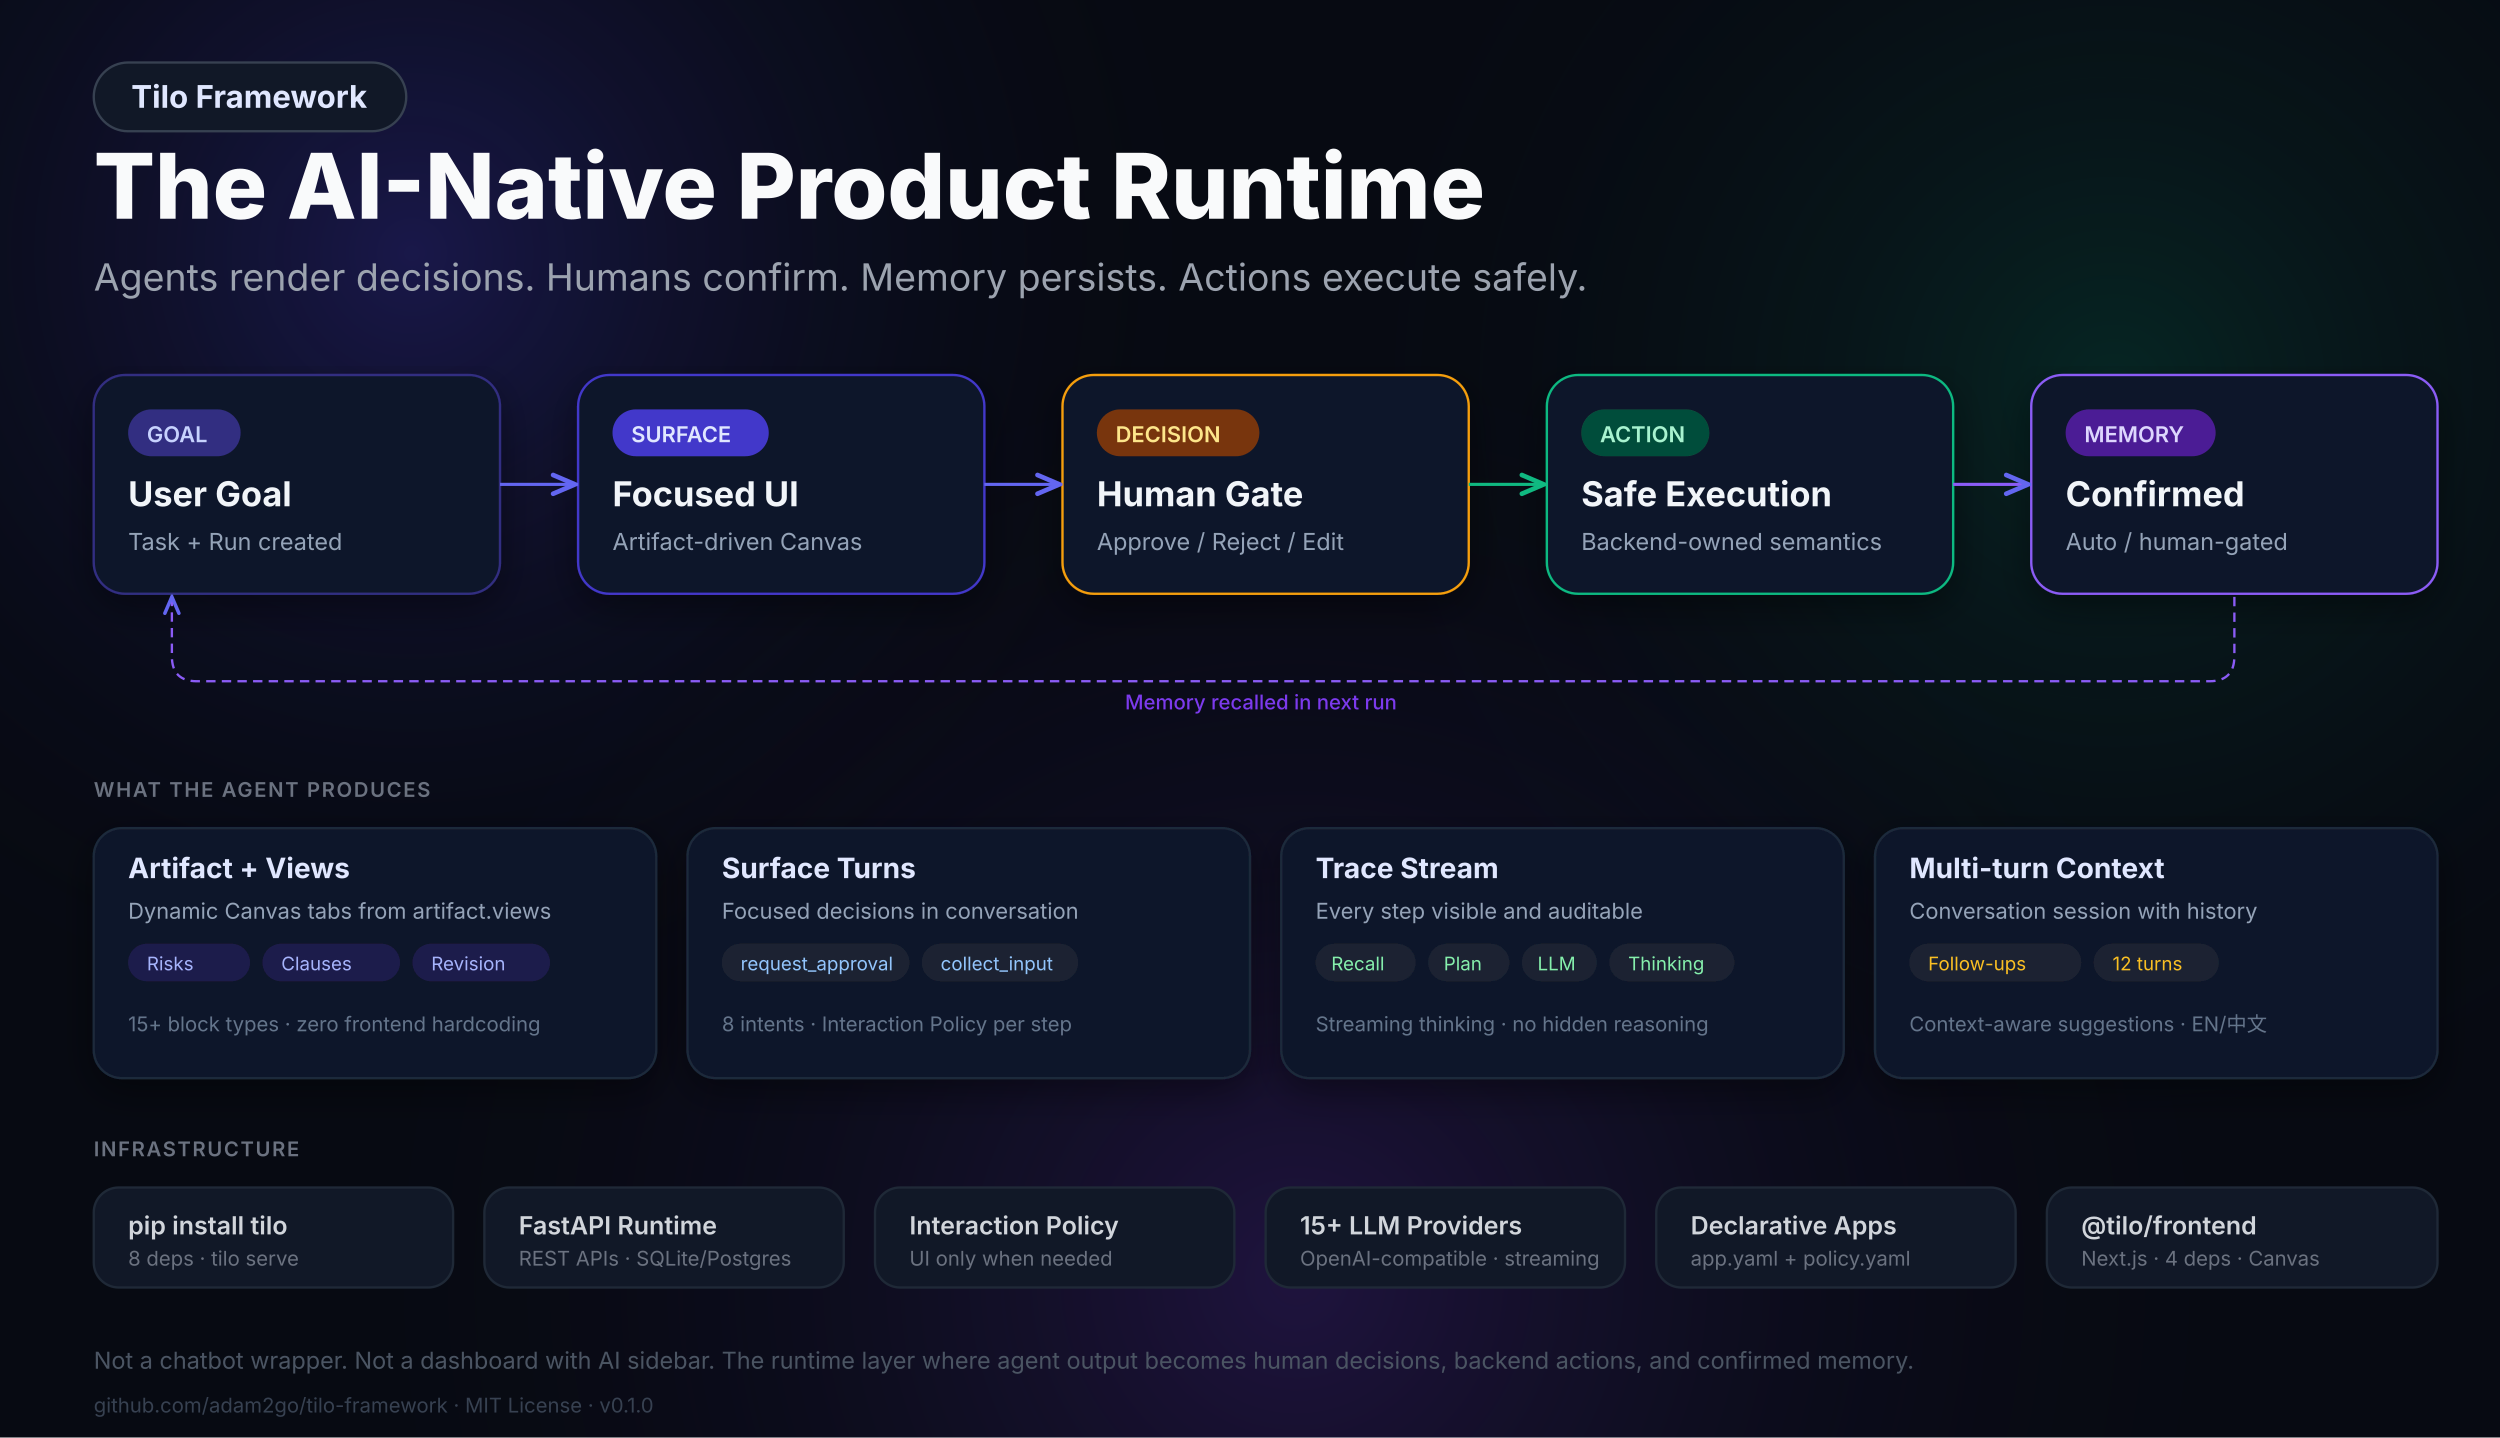
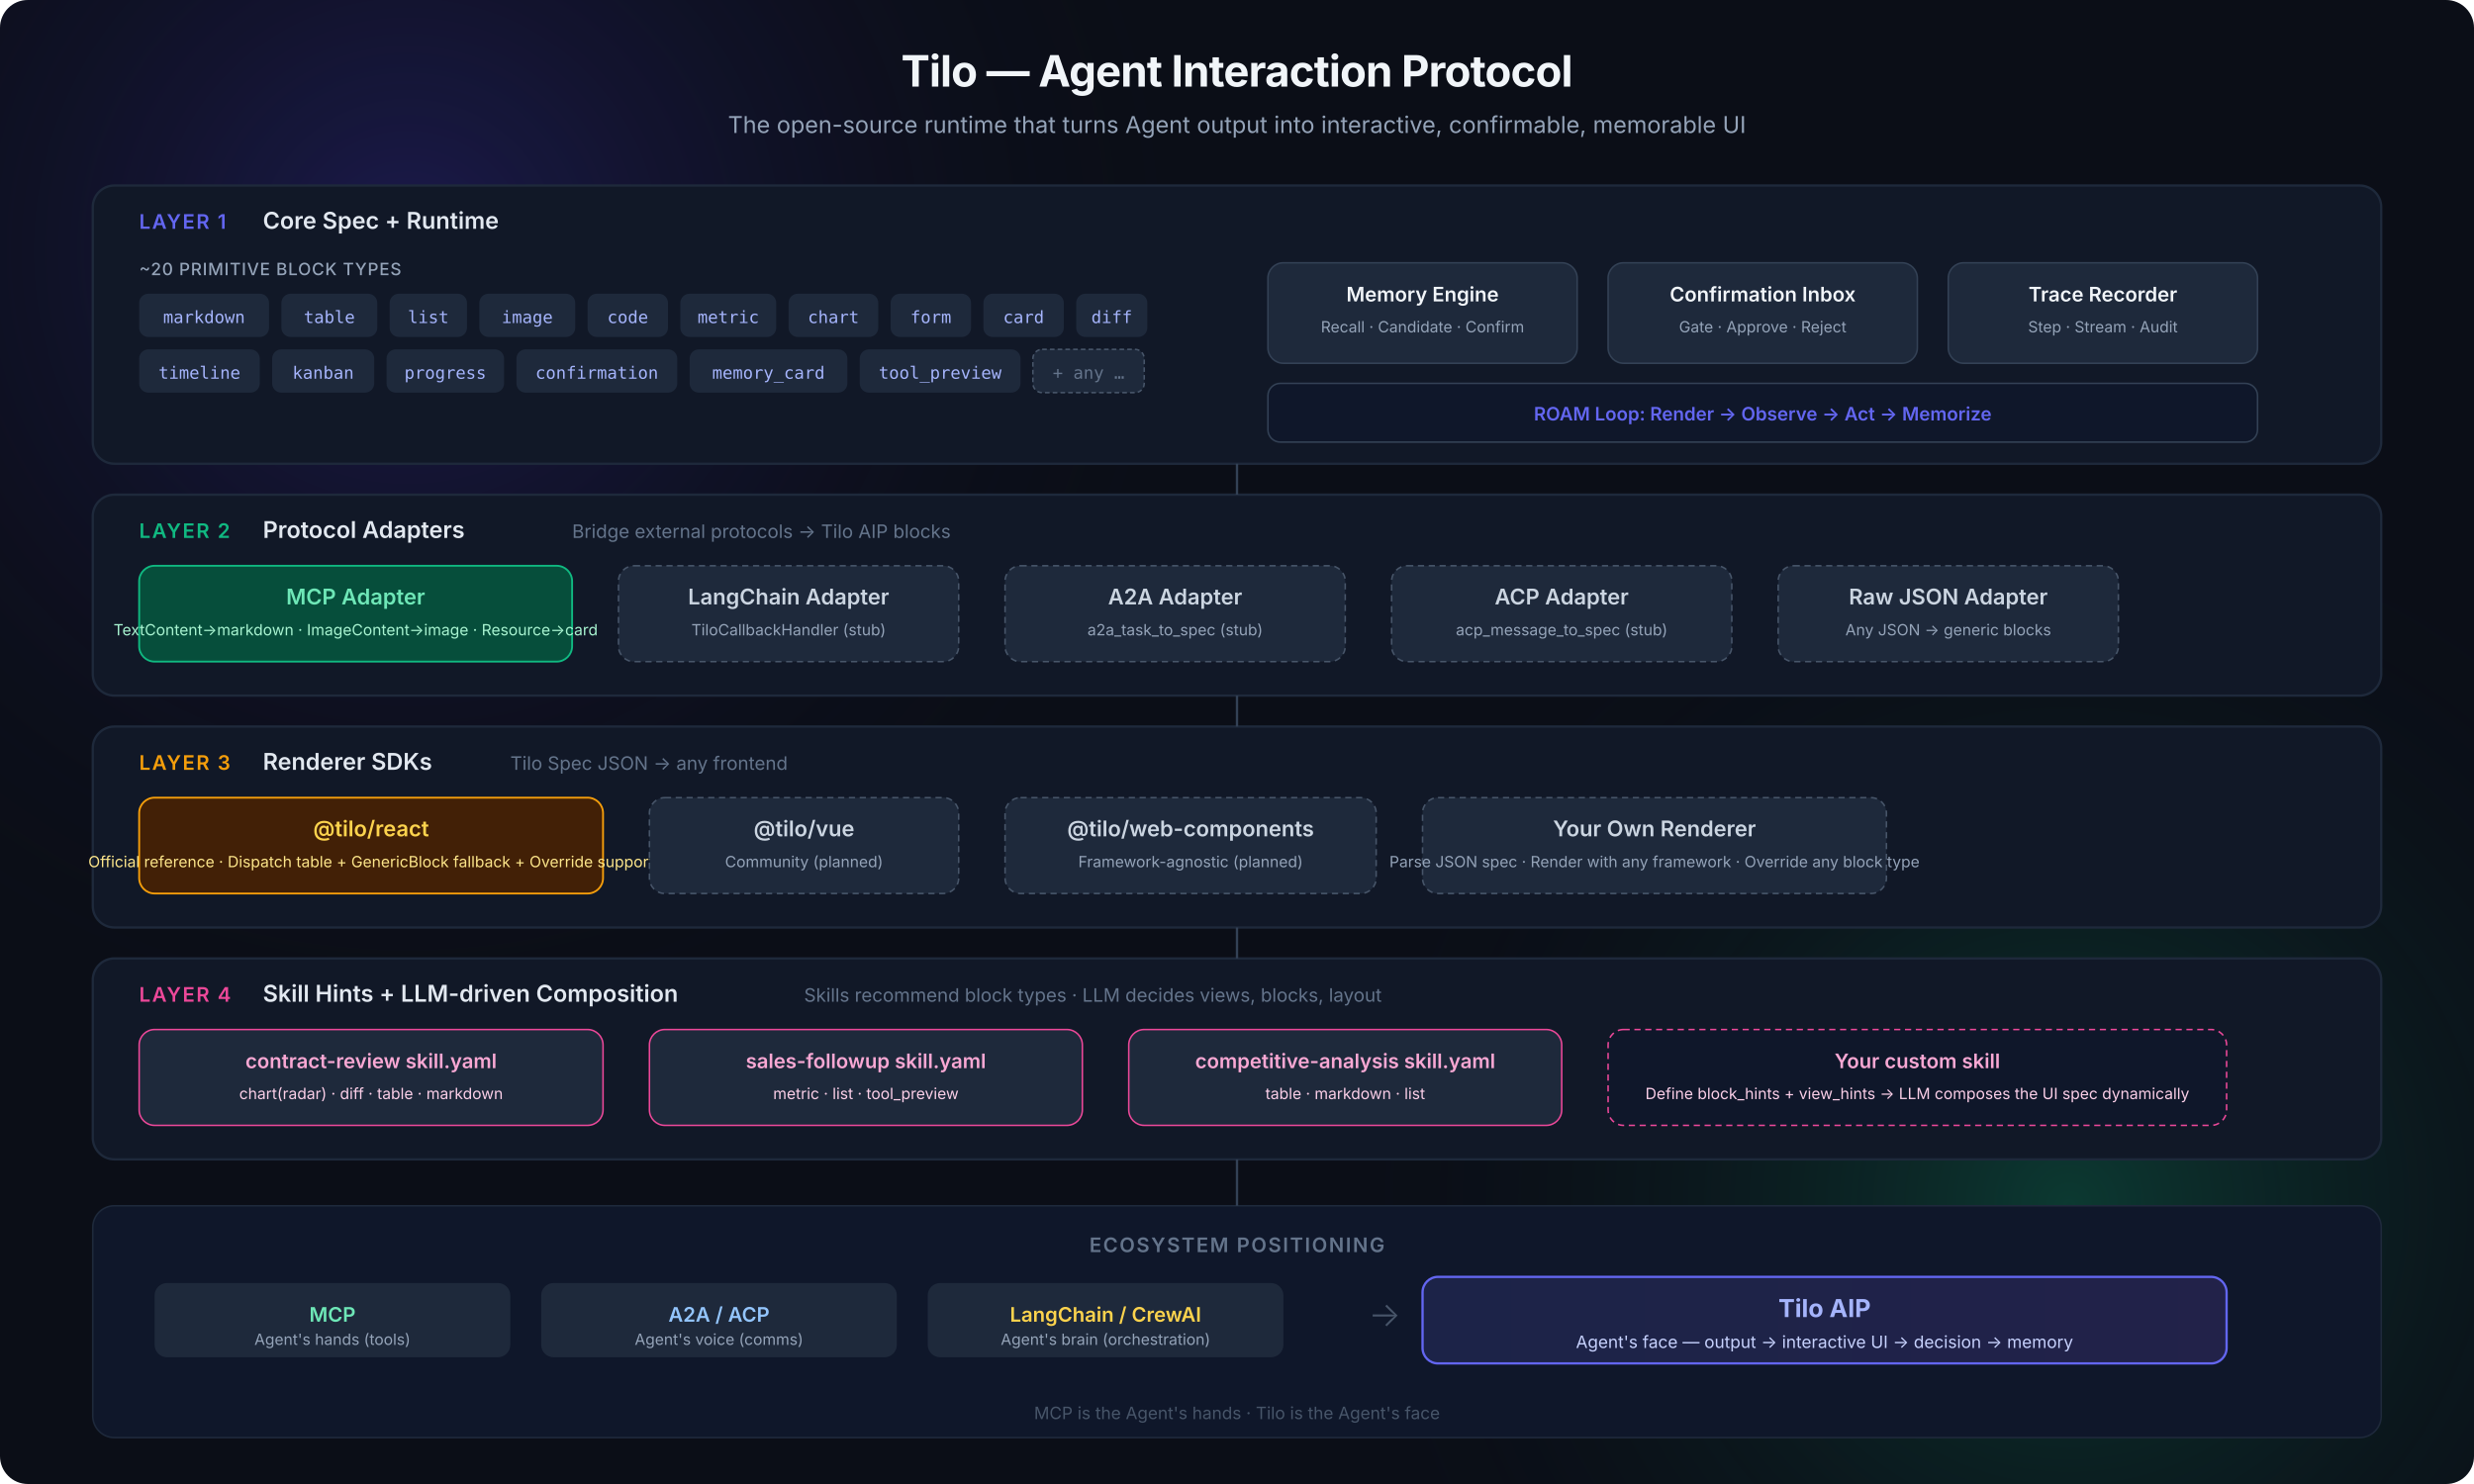
- <svg xmlns="http://www.w3.org/2000/svg" width="1600" height="920" viewBox="0 0 1600 920" fill="none">
+ <svg xmlns="http://www.w3.org/2000/svg" width="1600" height="960" viewBox="0 0 1600 960" fill="none">
  <defs>
    <radialGradient id="g1" cx="0" cy="0" r="1" gradientUnits="userSpaceOnUse" gradientTransform="translate(260 160) rotate(38) scale(520)">
      <stop stop-color="#4338CA" stop-opacity="0.3" />
      <stop offset="1" stop-color="#070A12" stop-opacity="0" />
    </radialGradient>
-     <radialGradient id="g2" cx="0" cy="0" r="1" gradientUnits="userSpaceOnUse" gradientTransform="translate(1350 250) rotate(136) scale(500)">
-       <stop stop-color="#047857" stop-opacity="0.25" />
+     <radialGradient id="g2" cx="0" cy="0" r="1" gradientUnits="userSpaceOnUse" gradientTransform="translate(1340 780) rotate(-142) scale(480)">
+       <stop stop-color="#10B981" stop-opacity="0.25" />
      <stop offset="1" stop-color="#070A12" stop-opacity="0" />
    </radialGradient>
-     <radialGradient id="g3" cx="0" cy="0" r="1" gradientUnits="userSpaceOnUse" gradientTransform="translate(830 820) rotate(90) scale(620)">
-       <stop stop-color="#7C3AED" stop-opacity="0.2" />
-       <stop offset="1" stop-color="#070A12" stop-opacity="0" />
-     </radialGradient>
-     <filter id="shadow" x="-10%" y="-10%" width="120%" height="130%">
-       <feDropShadow dx="0" dy="8" stdDeviation="12" flood-color="#000" flood-opacity="0.4" />
+     <filter id="blur">
+       <feGaussianBlur stdDeviation="2" />
    </filter>
-     <marker id="arrow" markerWidth="10" markerHeight="10" refX="9" refY="5" orient="auto">
-       <path d="M2 2L9 5L2 8" fill="none" stroke="#6366F1" stroke-width="1.5" stroke-linecap="round" />
-     </marker>
-     <marker id="arrowGreen" markerWidth="10" markerHeight="10" refX="9" refY="5" orient="auto">
-       <path d="M2 2L9 5L2 8" fill="none" stroke="#10B981" stroke-width="1.5" stroke-linecap="round" />
-     </marker>
+     <linearGradient id="aip" x1="0" y1="0" x2="1" y2="0">
+       <stop stop-color="#6366F1" />
+       <stop offset="1" stop-color="#8B5CF6" />
+     </linearGradient>
  </defs>
-   <rect width="1600" height="920" fill="#070A12" />
-   <rect width="1600" height="920" fill="url(#g1)" />
-   <rect width="1600" height="920" fill="url(#g2)" />
-   <rect width="1600" height="920" fill="url(#g3)" />
-   <rect x="60" y="40" width="200" height="44" rx="22" fill="#111827" stroke="#374151" stroke-width="1.5" />
-   <text x="84" y="69" fill="#E0E7FF" font-family="Inter,system-ui,sans-serif" font-size="20" font-weight="700">Tilo Framework</text>
-   <text x="60" y="140" fill="#F9FAFB" font-family="Inter,system-ui,sans-serif" font-size="58" font-weight="800">The AI-Native Product Runtime</text>
-   <text x="60" y="186" fill="#9CA3AF" font-family="Inter,system-ui,sans-serif" font-size="24">Agents render decisions. Humans confirm. Memory persists. Actions execute safely.</text>
-   <g filter="url(#shadow)">
-     <rect x="60" y="240" width="260" height="140" rx="20" fill="#0F172A" stroke="#312E81" stroke-width="1.5" />
-     <rect x="82" y="262" width="72" height="30" rx="15" fill="#312E81" />
-     <text x="94" y="283" fill="#C7D2FE" font-family="Inter,system-ui,sans-serif" font-size="14" font-weight="600">GOAL</text>
-     <text x="82" y="324" fill="#F1F5F9" font-family="Inter,system-ui,sans-serif" font-size="22" font-weight="700">User Goal</text>
-     <text x="82" y="352" fill="#94A3B8" font-family="Inter,system-ui,sans-serif" font-size="15">Task + Run created</text>
-   </g>
-   <g filter="url(#shadow)">
-     <rect x="370" y="240" width="260" height="140" rx="20" fill="#0F172A" stroke="#4338CA" stroke-width="1.5" />
-     <rect x="392" y="262" width="100" height="30" rx="15" fill="#4338CA" />
-     <text x="404" y="283" fill="#E0E7FF" font-family="Inter,system-ui,sans-serif" font-size="14" font-weight="600">SURFACE</text>
-     <text x="392" y="324" fill="#F1F5F9" font-family="Inter,system-ui,sans-serif" font-size="22" font-weight="700">Focused UI</text>
-     <text x="392" y="352" fill="#94A3B8" font-family="Inter,system-ui,sans-serif" font-size="15">Artifact-driven Canvas</text>
-   </g>
-   <g filter="url(#shadow)">
-     <rect x="680" y="240" width="260" height="140" rx="20" fill="#0F172A" stroke="#F59E0B" stroke-width="1.5" />
-     <rect x="702" y="262" width="104" height="30" rx="15" fill="#78350F" />
-     <text x="714" y="283" fill="#FDE68A" font-family="Inter,system-ui,sans-serif" font-size="14" font-weight="600">DECISION</text>
-     <text x="702" y="324" fill="#F1F5F9" font-family="Inter,system-ui,sans-serif" font-size="22" font-weight="700">Human Gate</text>
-     <text x="702" y="352" fill="#94A3B8" font-family="Inter,system-ui,sans-serif" font-size="15">Approve / Reject / Edit</text>
-   </g>
-   <g filter="url(#shadow)">
-     <rect x="990" y="240" width="260" height="140" rx="20" fill="#0F172A" stroke="#10B981" stroke-width="1.5" />
-     <rect x="1012" y="262" width="82" height="30" rx="15" fill="#064E3B" />
-     <text x="1024" y="283" fill="#A7F3D0" font-family="Inter,system-ui,sans-serif" font-size="14" font-weight="600">ACTION</text>
-     <text x="1012" y="324" fill="#F1F5F9" font-family="Inter,system-ui,sans-serif" font-size="22" font-weight="700">Safe Execution</text>
-     <text x="1012" y="352" fill="#94A3B8" font-family="Inter,system-ui,sans-serif" font-size="15">Backend-owned semantics</text>
-   </g>
-   <g filter="url(#shadow)">
-     <rect x="1300" y="240" width="260" height="140" rx="20" fill="#0F172A" stroke="#8B5CF6" stroke-width="1.5" />
-     <rect x="1322" y="262" width="96" height="30" rx="15" fill="#4C1D95" />
-     <text x="1334" y="283" fill="#DDD6FE" font-family="Inter,system-ui,sans-serif" font-size="14" font-weight="600">MEMORY</text>
-     <text x="1322" y="324" fill="#F1F5F9" font-family="Inter,system-ui,sans-serif" font-size="22" font-weight="700">Confirmed</text>
-     <text x="1322" y="352" fill="#94A3B8" font-family="Inter,system-ui,sans-serif" font-size="15">Auto / human-gated</text>
-   </g>
-   <line x1="320" y1="310" x2="368" y2="310" stroke="#6366F1" stroke-width="2" marker-end="url(#arrow)" />
-   <line x1="630" y1="310" x2="678" y2="310" stroke="#6366F1" stroke-width="2" marker-end="url(#arrow)" />
-   <line x1="940" y1="310" x2="988" y2="310" stroke="#10B981" stroke-width="2" marker-end="url(#arrowGreen)" />
-   <line x1="1250" y1="310" x2="1298" y2="310" stroke="#8B5CF6" stroke-width="2" marker-end="url(#arrow)" />
-   <path d="M1430 382 L1430 420 Q1430 436 1414 436 L126 436 Q110 436 110 420 L110 382" fill="none" stroke="#8B5CF6" stroke-width="1.5" stroke-dasharray="6 4" marker-end="url(#arrow)" />
-   <text x="720" y="454" fill="#7C3AED" font-family="Inter,system-ui,sans-serif" font-size="13" font-weight="500">Memory recalled in next run</text>
-   <text x="60" y="510" fill="#6B7280" font-family="Inter,system-ui,sans-serif" font-size="13" font-weight="600" letter-spacing="0.08em">WHAT THE AGENT PRODUCES</text>
-   <g filter="url(#shadow)">
-     <rect x="60" y="530" width="360" height="160" rx="18" fill="#0F172A" stroke="#1E293B" stroke-width="1.5" />
-     <text x="82" y="562" fill="#E0E7FF" font-family="Inter,system-ui,sans-serif" font-size="18" font-weight="700">Artifact + Views</text>
-     <text x="82" y="588" fill="#94A3B8" font-family="Inter,system-ui,sans-serif" font-size="14">Dynamic Canvas tabs from artifact.views</text>
-     <rect x="82" y="604" width="78" height="24" rx="12" fill="#1E1B4B" />
-     <text x="94" y="621" fill="#A5B4FC" font-family="Inter,system-ui,sans-serif" font-size="12">Risks</text>
-     <rect x="168" y="604" width="88" height="24" rx="12" fill="#1E1B4B" />
-     <text x="180" y="621" fill="#A5B4FC" font-family="Inter,system-ui,sans-serif" font-size="12">Clauses</text>
-     <rect x="264" y="604" width="88" height="24" rx="12" fill="#1E1B4B" />
-     <text x="276" y="621" fill="#A5B4FC" font-family="Inter,system-ui,sans-serif" font-size="12">Revision</text>
-     <text x="82" y="660" fill="#64748B" font-family="Inter,system-ui,sans-serif" font-size="13">15+ block types · zero frontend hardcoding</text>
-   </g>
-   <g filter="url(#shadow)">
-     <rect x="440" y="530" width="360" height="160" rx="18" fill="#0F172A" stroke="#1E293B" stroke-width="1.5" />
-     <text x="462" y="562" fill="#E0E7FF" font-family="Inter,system-ui,sans-serif" font-size="18" font-weight="700">Surface Turns</text>
-     <text x="462" y="588" fill="#94A3B8" font-family="Inter,system-ui,sans-serif" font-size="14">Focused decisions in conversation</text>
-     <rect x="462" y="604" width="120" height="24" rx="12" fill="#1C2432" />
-     <text x="474" y="621" fill="#93C5FD" font-family="Inter,system-ui,sans-serif" font-size="12">request_approval</text>
-     <rect x="590" y="604" width="100" height="24" rx="12" fill="#1C2432" />
-     <text x="602" y="621" fill="#93C5FD" font-family="Inter,system-ui,sans-serif" font-size="12">collect_input</text>
-     <text x="462" y="660" fill="#64748B" font-family="Inter,system-ui,sans-serif" font-size="13">8 intents · Interaction Policy per step</text>
-   </g>
-   <g filter="url(#shadow)">
-     <rect x="820" y="530" width="360" height="160" rx="18" fill="#0F172A" stroke="#1E293B" stroke-width="1.5" />
-     <text x="842" y="562" fill="#E0E7FF" font-family="Inter,system-ui,sans-serif" font-size="18" font-weight="700">Trace Stream</text>
-     <text x="842" y="588" fill="#94A3B8" font-family="Inter,system-ui,sans-serif" font-size="14">Every step visible and auditable</text>
-     <rect x="842" y="604" width="64" height="24" rx="12" fill="#1A2332" />
-     <text x="852" y="621" fill="#86EFAC" font-family="Inter,system-ui,sans-serif" font-size="12">Recall</text>
-     <rect x="914" y="604" width="52" height="24" rx="12" fill="#1A2332" />
-     <text x="924" y="621" fill="#86EFAC" font-family="Inter,system-ui,sans-serif" font-size="12">Plan</text>
-     <rect x="974" y="604" width="48" height="24" rx="12" fill="#1A2332" />
-     <text x="984" y="621" fill="#86EFAC" font-family="Inter,system-ui,sans-serif" font-size="12">LLM</text>
-     <rect x="1030" y="604" width="80" height="24" rx="12" fill="#1A2332" />
-     <text x="1042" y="621" fill="#86EFAC" font-family="Inter,system-ui,sans-serif" font-size="12">Thinking</text>
-     <text x="842" y="660" fill="#64748B" font-family="Inter,system-ui,sans-serif" font-size="13">Streaming thinking · no hidden reasoning</text>
-   </g>
-   <g filter="url(#shadow)">
-     <rect x="1200" y="530" width="360" height="160" rx="18" fill="#0F172A" stroke="#1E293B" stroke-width="1.5" />
-     <text x="1222" y="562" fill="#E0E7FF" font-family="Inter,system-ui,sans-serif" font-size="18" font-weight="700">Multi-turn Context</text>
-     <text x="1222" y="588" fill="#94A3B8" font-family="Inter,system-ui,sans-serif" font-size="14">Conversation session with history</text>
-     <rect x="1222" y="604" width="110" height="24" rx="12" fill="#1C2432" />
-     <text x="1234" y="621" fill="#FBBF24" font-family="Inter,system-ui,sans-serif" font-size="12">Follow-ups</text>
-     <rect x="1340" y="604" width="80" height="24" rx="12" fill="#1C2432" />
-     <text x="1352" y="621" fill="#FBBF24" font-family="Inter,system-ui,sans-serif" font-size="12">12 turns</text>
-     <text x="1222" y="660" fill="#64748B" font-family="Inter,system-ui,sans-serif" font-size="13">Context-aware suggestions · EN/中文</text>
-   </g>
-   <text x="60" y="740" fill="#6B7280" font-family="Inter,system-ui,sans-serif" font-size="13" font-weight="600" letter-spacing="0.08em">INFRASTRUCTURE</text>
-   <rect x="60" y="760" width="230" height="64" rx="16" fill="#111827" stroke="#1F2937" stroke-width="1.5" />
-   <text x="82" y="790" fill="#D1D5DB" font-family="Inter,system-ui,sans-serif" font-size="16" font-weight="600">pip install tilo</text>
-   <text x="82" y="810" fill="#6B7280" font-family="Inter,system-ui,sans-serif" font-size="13">8 deps · tilo serve</text>
-   <rect x="310" y="760" width="230" height="64" rx="16" fill="#111827" stroke="#1F2937" stroke-width="1.5" />
-   <text x="332" y="790" fill="#D1D5DB" font-family="Inter,system-ui,sans-serif" font-size="16" font-weight="600">FastAPI Runtime</text>
-   <text x="332" y="810" fill="#6B7280" font-family="Inter,system-ui,sans-serif" font-size="13">REST APIs · SQLite/Postgres</text>
-   <rect x="560" y="760" width="230" height="64" rx="16" fill="#111827" stroke="#1F2937" stroke-width="1.5" />
-   <text x="582" y="790" fill="#D1D5DB" font-family="Inter,system-ui,sans-serif" font-size="16" font-weight="600">Interaction Policy</text>
-   <text x="582" y="810" fill="#6B7280" font-family="Inter,system-ui,sans-serif" font-size="13">UI only when needed</text>
-   <rect x="810" y="760" width="230" height="64" rx="16" fill="#111827" stroke="#1F2937" stroke-width="1.5" />
-   <text x="832" y="790" fill="#D1D5DB" font-family="Inter,system-ui,sans-serif" font-size="16" font-weight="600">15+ LLM Providers</text>
-   <text x="832" y="810" fill="#6B7280" font-family="Inter,system-ui,sans-serif" font-size="13">OpenAI-compatible · streaming</text>
-   <rect x="1060" y="760" width="230" height="64" rx="16" fill="#111827" stroke="#1F2937" stroke-width="1.5" />
-   <text x="1082" y="790" fill="#D1D5DB" font-family="Inter,system-ui,sans-serif" font-size="16" font-weight="600">Declarative Apps</text>
-   <text x="1082" y="810" fill="#6B7280" font-family="Inter,system-ui,sans-serif" font-size="13">app.yaml + policy.yaml</text>
-   <rect x="1310" y="760" width="250" height="64" rx="16" fill="#111827" stroke="#1F2937" stroke-width="1.5" />
-   <text x="1332" y="790" fill="#D1D5DB" font-family="Inter,system-ui,sans-serif" font-size="16" font-weight="600">@tilo/frontend</text>
-   <text x="1332" y="810" fill="#6B7280" font-family="Inter,system-ui,sans-serif" font-size="13">Next.js · 4 deps · Canvas</text>
-   <text x="60" y="876" fill="#4B5563" font-family="Inter,system-ui,sans-serif" font-size="15">Not a chatbot wrapper. Not a dashboard with AI sidebar. The runtime layer where agent output becomes human decisions, backend actions, and confirmed memory.</text>
-   <text x="60" y="904" fill="#374151" font-family="Inter,system-ui,sans-serif" font-size="13">github.com/adam2go/tilo-framework · MIT License · v0.1.0</text>
+   <rect width="1600" height="960" rx="18" fill="#0B0E17" />
+   <rect width="1600" height="960" rx="18" fill="url(#g1)" />
+   <rect width="1600" height="960" rx="18" fill="url(#g2)" />
+   <text x="800" y="56" text-anchor="middle" fill="#F1F5F9" font-family="Inter,system-ui,sans-serif" font-size="28" font-weight="700" letter-spacing="-0.5">Tilo — Agent Interaction Protocol</text>
+   <text x="800" y="86" text-anchor="middle" fill="#94A3B8" font-family="Inter,system-ui,sans-serif" font-size="15">The open-source runtime that turns Agent output into interactive, confirmable, memorable UI</text>
+   <rect x="60" y="120" width="1480" height="180" rx="14" fill="#111827" stroke="#1E293B" stroke-width="1.5" />
+   <text x="90" y="148" fill="#6366F1" font-family="Inter,system-ui,sans-serif" font-size="13" font-weight="600" letter-spacing="1">LAYER 1</text>
+   <text x="170" y="148" fill="#E2E8F0" font-family="Inter,system-ui,sans-serif" font-size="15" font-weight="600">Core Spec + Runtime</text>
+   <text x="90" y="178" fill="#94A3B8" font-family="Inter,system-ui,sans-serif" font-size="11" font-weight="500" letter-spacing="0.5">~20 PRIMITIVE BLOCK TYPES</text>
+   <rect x="90" y="190" width="84" height="28" rx="6" fill="#1E293B" />
+   <text x="132" y="209" text-anchor="middle" fill="#A5B4FC" font-family="monospace" font-size="11">markdown</text>
+   <rect x="182" y="190" width="62" height="28" rx="6" fill="#1E293B" />
+   <text x="213" y="209" text-anchor="middle" fill="#A5B4FC" font-family="monospace" font-size="11">table</text>
+   <rect x="252" y="190" width="50" height="28" rx="6" fill="#1E293B" />
+   <text x="277" y="209" text-anchor="middle" fill="#A5B4FC" font-family="monospace" font-size="11">list</text>
+   <rect x="310" y="190" width="62" height="28" rx="6" fill="#1E293B" />
+   <text x="341" y="209" text-anchor="middle" fill="#A5B4FC" font-family="monospace" font-size="11">image</text>
+   <rect x="380" y="190" width="52" height="28" rx="6" fill="#1E293B" />
+   <text x="406" y="209" text-anchor="middle" fill="#A5B4FC" font-family="monospace" font-size="11">code</text>
+   <rect x="440" y="190" width="62" height="28" rx="6" fill="#1E293B" />
+   <text x="471" y="209" text-anchor="middle" fill="#A5B4FC" font-family="monospace" font-size="11">metric</text>
+   <rect x="510" y="190" width="58" height="28" rx="6" fill="#1E293B" />
+   <text x="539" y="209" text-anchor="middle" fill="#A5B4FC" font-family="monospace" font-size="11">chart</text>
+   <rect x="576" y="190" width="52" height="28" rx="6" fill="#1E293B" />
+   <text x="602" y="209" text-anchor="middle" fill="#A5B4FC" font-family="monospace" font-size="11">form</text>
+   <rect x="636" y="190" width="52" height="28" rx="6" fill="#1E293B" />
+   <text x="662" y="209" text-anchor="middle" fill="#A5B4FC" font-family="monospace" font-size="11">card</text>
+   <rect x="696" y="190" width="46" height="28" rx="6" fill="#1E293B" />
+   <text x="719" y="209" text-anchor="middle" fill="#A5B4FC" font-family="monospace" font-size="11">diff</text>
+   <rect x="90" y="226" width="78" height="28" rx="6" fill="#1E293B" />
+   <text x="129" y="245" text-anchor="middle" fill="#A5B4FC" font-family="monospace" font-size="11">timeline</text>
+   <rect x="176" y="226" width="66" height="28" rx="6" fill="#1E293B" />
+   <text x="209" y="245" text-anchor="middle" fill="#A5B4FC" font-family="monospace" font-size="11">kanban</text>
+   <rect x="250" y="226" width="76" height="28" rx="6" fill="#1E293B" />
+   <text x="288" y="245" text-anchor="middle" fill="#A5B4FC" font-family="monospace" font-size="11">progress</text>
+   <rect x="334" y="226" width="104" height="28" rx="6" fill="#1E293B" />
+   <text x="386" y="245" text-anchor="middle" fill="#A5B4FC" font-family="monospace" font-size="11">confirmation</text>
+   <rect x="446" y="226" width="102" height="28" rx="6" fill="#1E293B" />
+   <text x="497" y="245" text-anchor="middle" fill="#A5B4FC" font-family="monospace" font-size="11">memory_card</text>
+   <rect x="556" y="226" width="104" height="28" rx="6" fill="#1E293B" />
+   <text x="608" y="245" text-anchor="middle" fill="#A5B4FC" font-family="monospace" font-size="11">tool_preview</text>
+   <rect x="668" y="226" width="72" height="28" rx="6" fill="#1E293B" stroke="#475569" stroke-dasharray="3,2" />
+   <text x="704" y="245" text-anchor="middle" fill="#64748B" font-family="monospace" font-size="11">+ any …</text>
+   <rect x="820" y="170" width="200" height="65" rx="10" fill="#1E293B" stroke="#334155" stroke-width="1" />
+   <text x="920" y="195" text-anchor="middle" fill="#F1F5F9" font-family="Inter,system-ui,sans-serif" font-size="13" font-weight="600">Memory Engine</text>
+   <text x="920" y="215" text-anchor="middle" fill="#94A3B8" font-family="Inter,system-ui,sans-serif" font-size="10">Recall · Candidate · Confirm</text>
+   <rect x="1040" y="170" width="200" height="65" rx="10" fill="#1E293B" stroke="#334155" stroke-width="1" />
+   <text x="1140" y="195" text-anchor="middle" fill="#F1F5F9" font-family="Inter,system-ui,sans-serif" font-size="13" font-weight="600">Confirmation Inbox</text>
+   <text x="1140" y="215" text-anchor="middle" fill="#94A3B8" font-family="Inter,system-ui,sans-serif" font-size="10">Gate · Approve · Reject</text>
+   <rect x="1260" y="170" width="200" height="65" rx="10" fill="#1E293B" stroke="#334155" stroke-width="1" />
+   <text x="1360" y="195" text-anchor="middle" fill="#F1F5F9" font-family="Inter,system-ui,sans-serif" font-size="13" font-weight="600">Trace Recorder</text>
+   <text x="1360" y="215" text-anchor="middle" fill="#94A3B8" font-family="Inter,system-ui,sans-serif" font-size="10">Step · Stream · Audit</text>
+   <rect x="820" y="248" width="640" height="38" rx="8" fill="#0F172A" stroke="#334155" stroke-width="1" />
+   <text x="1140" y="272" text-anchor="middle" fill="#6366F1" font-family="Inter,system-ui,sans-serif" font-size="12" font-weight="600">ROAM Loop: Render → Observe → Act → Memorize</text>
+   <rect x="60" y="320" width="1480" height="130" rx="14" fill="#111827" stroke="#1E293B" stroke-width="1.5" />
+   <text x="90" y="348" fill="#10B981" font-family="Inter,system-ui,sans-serif" font-size="13" font-weight="600" letter-spacing="1">LAYER 2</text>
+   <text x="170" y="348" fill="#E2E8F0" font-family="Inter,system-ui,sans-serif" font-size="15" font-weight="600">Protocol Adapters</text>
+   <text x="370" y="348" fill="#64748B" font-family="Inter,system-ui,sans-serif" font-size="12">Bridge external protocols → Tilo AIP blocks</text>
+   <rect x="90" y="366" width="280" height="62" rx="10" fill="#064E3B" stroke="#10B981" stroke-width="1.2" />
+   <text x="230" y="391" text-anchor="middle" fill="#6EE7B7" font-family="Inter,system-ui,sans-serif" font-size="14" font-weight="600">MCP Adapter</text>
+   <text x="230" y="411" text-anchor="middle" fill="#A7F3D0" font-family="Inter,system-ui,sans-serif" font-size="10">TextContent→markdown · ImageContent→image · Resource→card</text>
+   <rect x="400" y="366" width="220" height="62" rx="10" fill="#1E293B" stroke="#475569" stroke-width="1" stroke-dasharray="4,3" />
+   <text x="510" y="391" text-anchor="middle" fill="#CBD5E1" font-family="Inter,system-ui,sans-serif" font-size="14" font-weight="600">LangChain Adapter</text>
+   <text x="510" y="411" text-anchor="middle" fill="#94A3B8" font-family="Inter,system-ui,sans-serif" font-size="10">TiloCallbackHandler (stub)</text>
+   <rect x="650" y="366" width="220" height="62" rx="10" fill="#1E293B" stroke="#475569" stroke-width="1" stroke-dasharray="4,3" />
+   <text x="760" y="391" text-anchor="middle" fill="#CBD5E1" font-family="Inter,system-ui,sans-serif" font-size="14" font-weight="600">A2A Adapter</text>
+   <text x="760" y="411" text-anchor="middle" fill="#94A3B8" font-family="Inter,system-ui,sans-serif" font-size="10">a2a_task_to_spec (stub)</text>
+   <rect x="900" y="366" width="220" height="62" rx="10" fill="#1E293B" stroke="#475569" stroke-width="1" stroke-dasharray="4,3" />
+   <text x="1010" y="391" text-anchor="middle" fill="#CBD5E1" font-family="Inter,system-ui,sans-serif" font-size="14" font-weight="600">ACP Adapter</text>
+   <text x="1010" y="411" text-anchor="middle" fill="#94A3B8" font-family="Inter,system-ui,sans-serif" font-size="10">acp_message_to_spec (stub)</text>
+   <rect x="1150" y="366" width="220" height="62" rx="10" fill="#1E293B" stroke="#475569" stroke-width="1" stroke-dasharray="4,3" />
+   <text x="1260" y="391" text-anchor="middle" fill="#CBD5E1" font-family="Inter,system-ui,sans-serif" font-size="14" font-weight="600">Raw JSON Adapter</text>
+   <text x="1260" y="411" text-anchor="middle" fill="#94A3B8" font-family="Inter,system-ui,sans-serif" font-size="10">Any JSON → generic blocks</text>
+   <rect x="60" y="470" width="1480" height="130" rx="14" fill="#111827" stroke="#1E293B" stroke-width="1.5" />
+   <text x="90" y="498" fill="#F59E0B" font-family="Inter,system-ui,sans-serif" font-size="13" font-weight="600" letter-spacing="1">LAYER 3</text>
+   <text x="170" y="498" fill="#E2E8F0" font-family="Inter,system-ui,sans-serif" font-size="15" font-weight="600">Renderer SDKs</text>
+   <text x="330" y="498" fill="#64748B" font-family="Inter,system-ui,sans-serif" font-size="12">Tilo Spec JSON → any frontend</text>
+   <rect x="90" y="516" width="300" height="62" rx="10" fill="#422006" stroke="#F59E0B" stroke-width="1.2" />
+   <text x="240" y="541" text-anchor="middle" fill="#FCD34D" font-family="Inter,system-ui,sans-serif" font-size="14" font-weight="600">@tilo/react</text>
+   <text x="240" y="561" text-anchor="middle" fill="#FDE68A" font-family="Inter,system-ui,sans-serif" font-size="10">Official reference · Dispatch table + GenericBlock fallback + Override support</text>
+   <rect x="420" y="516" width="200" height="62" rx="10" fill="#1E293B" stroke="#475569" stroke-width="1" stroke-dasharray="4,3" />
+   <text x="520" y="541" text-anchor="middle" fill="#CBD5E1" font-family="Inter,system-ui,sans-serif" font-size="14" font-weight="600">@tilo/vue</text>
+   <text x="520" y="561" text-anchor="middle" fill="#94A3B8" font-family="Inter,system-ui,sans-serif" font-size="10">Community (planned)</text>
+   <rect x="650" y="516" width="240" height="62" rx="10" fill="#1E293B" stroke="#475569" stroke-width="1" stroke-dasharray="4,3" />
+   <text x="770" y="541" text-anchor="middle" fill="#CBD5E1" font-family="Inter,system-ui,sans-serif" font-size="14" font-weight="600">@tilo/web-components</text>
+   <text x="770" y="561" text-anchor="middle" fill="#94A3B8" font-family="Inter,system-ui,sans-serif" font-size="10">Framework-agnostic (planned)</text>
+   <rect x="920" y="516" width="300" height="62" rx="10" fill="#1E293B" stroke="#475569" stroke-width="1" stroke-dasharray="4,3" />
+   <text x="1070" y="541" text-anchor="middle" fill="#CBD5E1" font-family="Inter,system-ui,sans-serif" font-size="14" font-weight="600">Your Own Renderer</text>
+   <text x="1070" y="561" text-anchor="middle" fill="#94A3B8" font-family="Inter,system-ui,sans-serif" font-size="10">Parse JSON spec · Render with any framework · Override any block type</text>
+   <rect x="60" y="620" width="1480" height="130" rx="14" fill="#111827" stroke="#1E293B" stroke-width="1.5" />
+   <text x="90" y="648" fill="#EC4899" font-family="Inter,system-ui,sans-serif" font-size="13" font-weight="600" letter-spacing="1">LAYER 4</text>
+   <text x="170" y="648" fill="#E2E8F0" font-family="Inter,system-ui,sans-serif" font-size="15" font-weight="600">Skill Hints + LLM-driven Composition</text>
+   <text x="520" y="648" fill="#64748B" font-family="Inter,system-ui,sans-serif" font-size="12">Skills recommend block types · LLM decides views, blocks, layout</text>
+   <rect x="90" y="666" width="300" height="62" rx="10" fill="#1E293B" stroke="#EC4899" stroke-width="1" />
+   <text x="240" y="691" text-anchor="middle" fill="#F9A8D4" font-family="Inter,system-ui,sans-serif" font-size="13" font-weight="600">contract-review skill.yaml</text>
+   <text x="240" y="711" text-anchor="middle" fill="#FBCFE8" font-family="Inter,system-ui,sans-serif" font-size="10">chart(radar) · diff · table · markdown</text>
+   <rect x="420" y="666" width="280" height="62" rx="10" fill="#1E293B" stroke="#EC4899" stroke-width="1" />
+   <text x="560" y="691" text-anchor="middle" fill="#F9A8D4" font-family="Inter,system-ui,sans-serif" font-size="13" font-weight="600">sales-followup skill.yaml</text>
+   <text x="560" y="711" text-anchor="middle" fill="#FBCFE8" font-family="Inter,system-ui,sans-serif" font-size="10">metric · list · tool_preview</text>
+   <rect x="730" y="666" width="280" height="62" rx="10" fill="#1E293B" stroke="#EC4899" stroke-width="1" />
+   <text x="870" y="691" text-anchor="middle" fill="#F9A8D4" font-family="Inter,system-ui,sans-serif" font-size="13" font-weight="600">competitive-analysis skill.yaml</text>
+   <text x="870" y="711" text-anchor="middle" fill="#FBCFE8" font-family="Inter,system-ui,sans-serif" font-size="10">table · markdown · list</text>
+   <rect x="1040" y="666" width="400" height="62" rx="10" fill="#0F172A" stroke="#EC4899" stroke-width="1" stroke-dasharray="4,3" />
+   <text x="1240" y="691" text-anchor="middle" fill="#F9A8D4" font-family="Inter,system-ui,sans-serif" font-size="13" font-weight="600">Your custom skill</text>
+   <text x="1240" y="711" text-anchor="middle" fill="#FBCFE8" font-family="Inter,system-ui,sans-serif" font-size="10">Define block_hints + view_hints → LLM composes the UI spec dynamically</text>
+   <rect x="60" y="780" width="1480" height="150" rx="14" fill="#0F172A" stroke="#1E293B" stroke-width="1" />
+   <text x="800" y="810" text-anchor="middle" fill="#64748B" font-family="Inter,system-ui,sans-serif" font-size="13" font-weight="600" letter-spacing="1">ECOSYSTEM POSITIONING</text>
+   <rect x="100" y="830" width="230" height="48" rx="8" fill="#1E293B" />
+   <text x="215" y="855" text-anchor="middle" fill="#6EE7B7" font-family="Inter,system-ui,sans-serif" font-size="13" font-weight="600">MCP</text>
+   <text x="215" y="870" text-anchor="middle" fill="#94A3B8" font-family="Inter,system-ui,sans-serif" font-size="10">Agent's hands (tools)</text>
+   <rect x="350" y="830" width="230" height="48" rx="8" fill="#1E293B" />
+   <text x="465" y="855" text-anchor="middle" fill="#93C5FD" font-family="Inter,system-ui,sans-serif" font-size="13" font-weight="600">A2A / ACP</text>
+   <text x="465" y="870" text-anchor="middle" fill="#94A3B8" font-family="Inter,system-ui,sans-serif" font-size="10">Agent's voice (comms)</text>
+   <rect x="600" y="830" width="230" height="48" rx="8" fill="#1E293B" />
+   <text x="715" y="855" text-anchor="middle" fill="#FCD34D" font-family="Inter,system-ui,sans-serif" font-size="13" font-weight="600">LangChain / CrewAI</text>
+   <text x="715" y="870" text-anchor="middle" fill="#94A3B8" font-family="Inter,system-ui,sans-serif" font-size="10">Agent's brain (orchestration)</text>
+   <text x="885" y="858" fill="#475569" font-family="Inter,system-ui,sans-serif" font-size="22" font-weight="300">→</text>
+   <rect x="920" y="826" width="520" height="56" rx="10" fill="url(#aip)" fill-opacity="0.15" stroke="#6366F1" stroke-width="1.5" />
+   <text x="1180" y="852" text-anchor="middle" fill="#A5B4FC" font-family="Inter,system-ui,sans-serif" font-size="16" font-weight="700">Tilo AIP</text>
+   <text x="1180" y="872" text-anchor="middle" fill="#C7D2FE" font-family="Inter,system-ui,sans-serif" font-size="11">Agent's face — output → interactive UI → decision → memory</text>
+   <text x="800" y="918" text-anchor="middle" fill="#475569" font-family="Inter,system-ui,sans-serif" font-size="11">MCP is the Agent's hands · Tilo is the Agent's face</text>
+   <line x1="800" y1="300" x2="800" y2="320" stroke="#334155" stroke-width="1.5" marker-end="url(#arr)" />
+   <line x1="800" y1="450" x2="800" y2="470" stroke="#334155" stroke-width="1.5" />
+   <line x1="800" y1="600" x2="800" y2="620" stroke="#334155" stroke-width="1.5" />
+   <line x1="800" y1="750" x2="800" y2="780" stroke="#334155" stroke-width="1.5" />
</svg>
